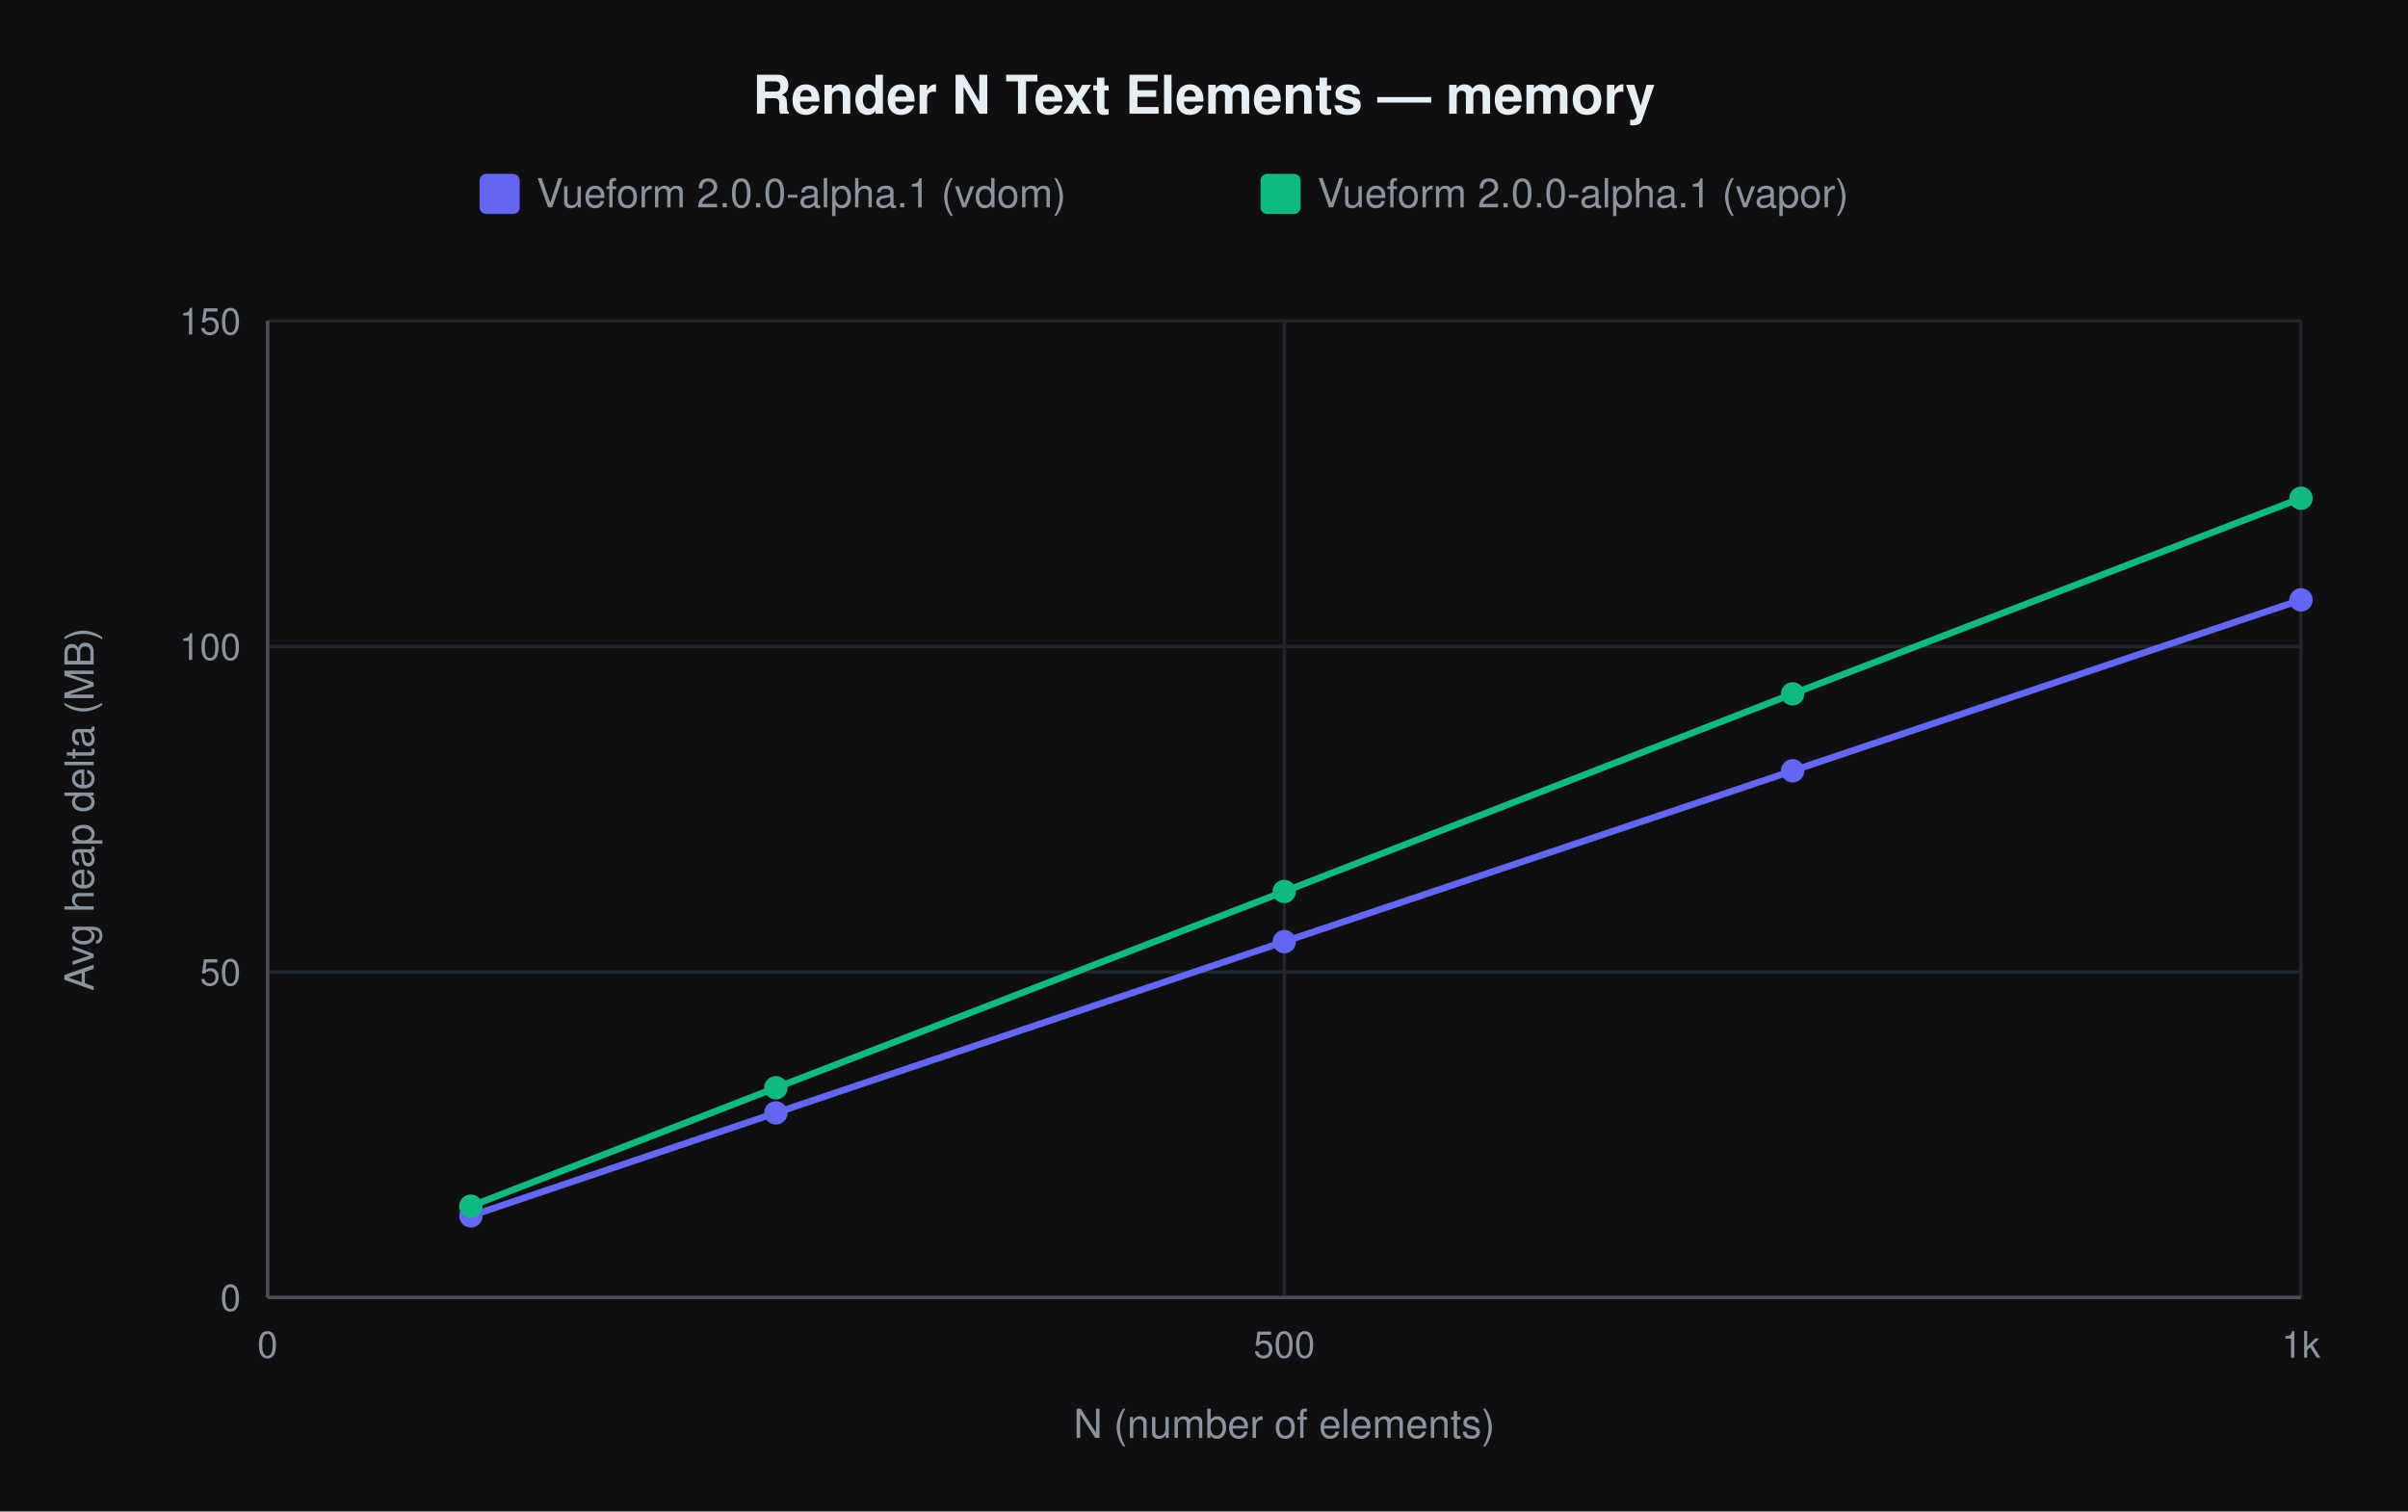
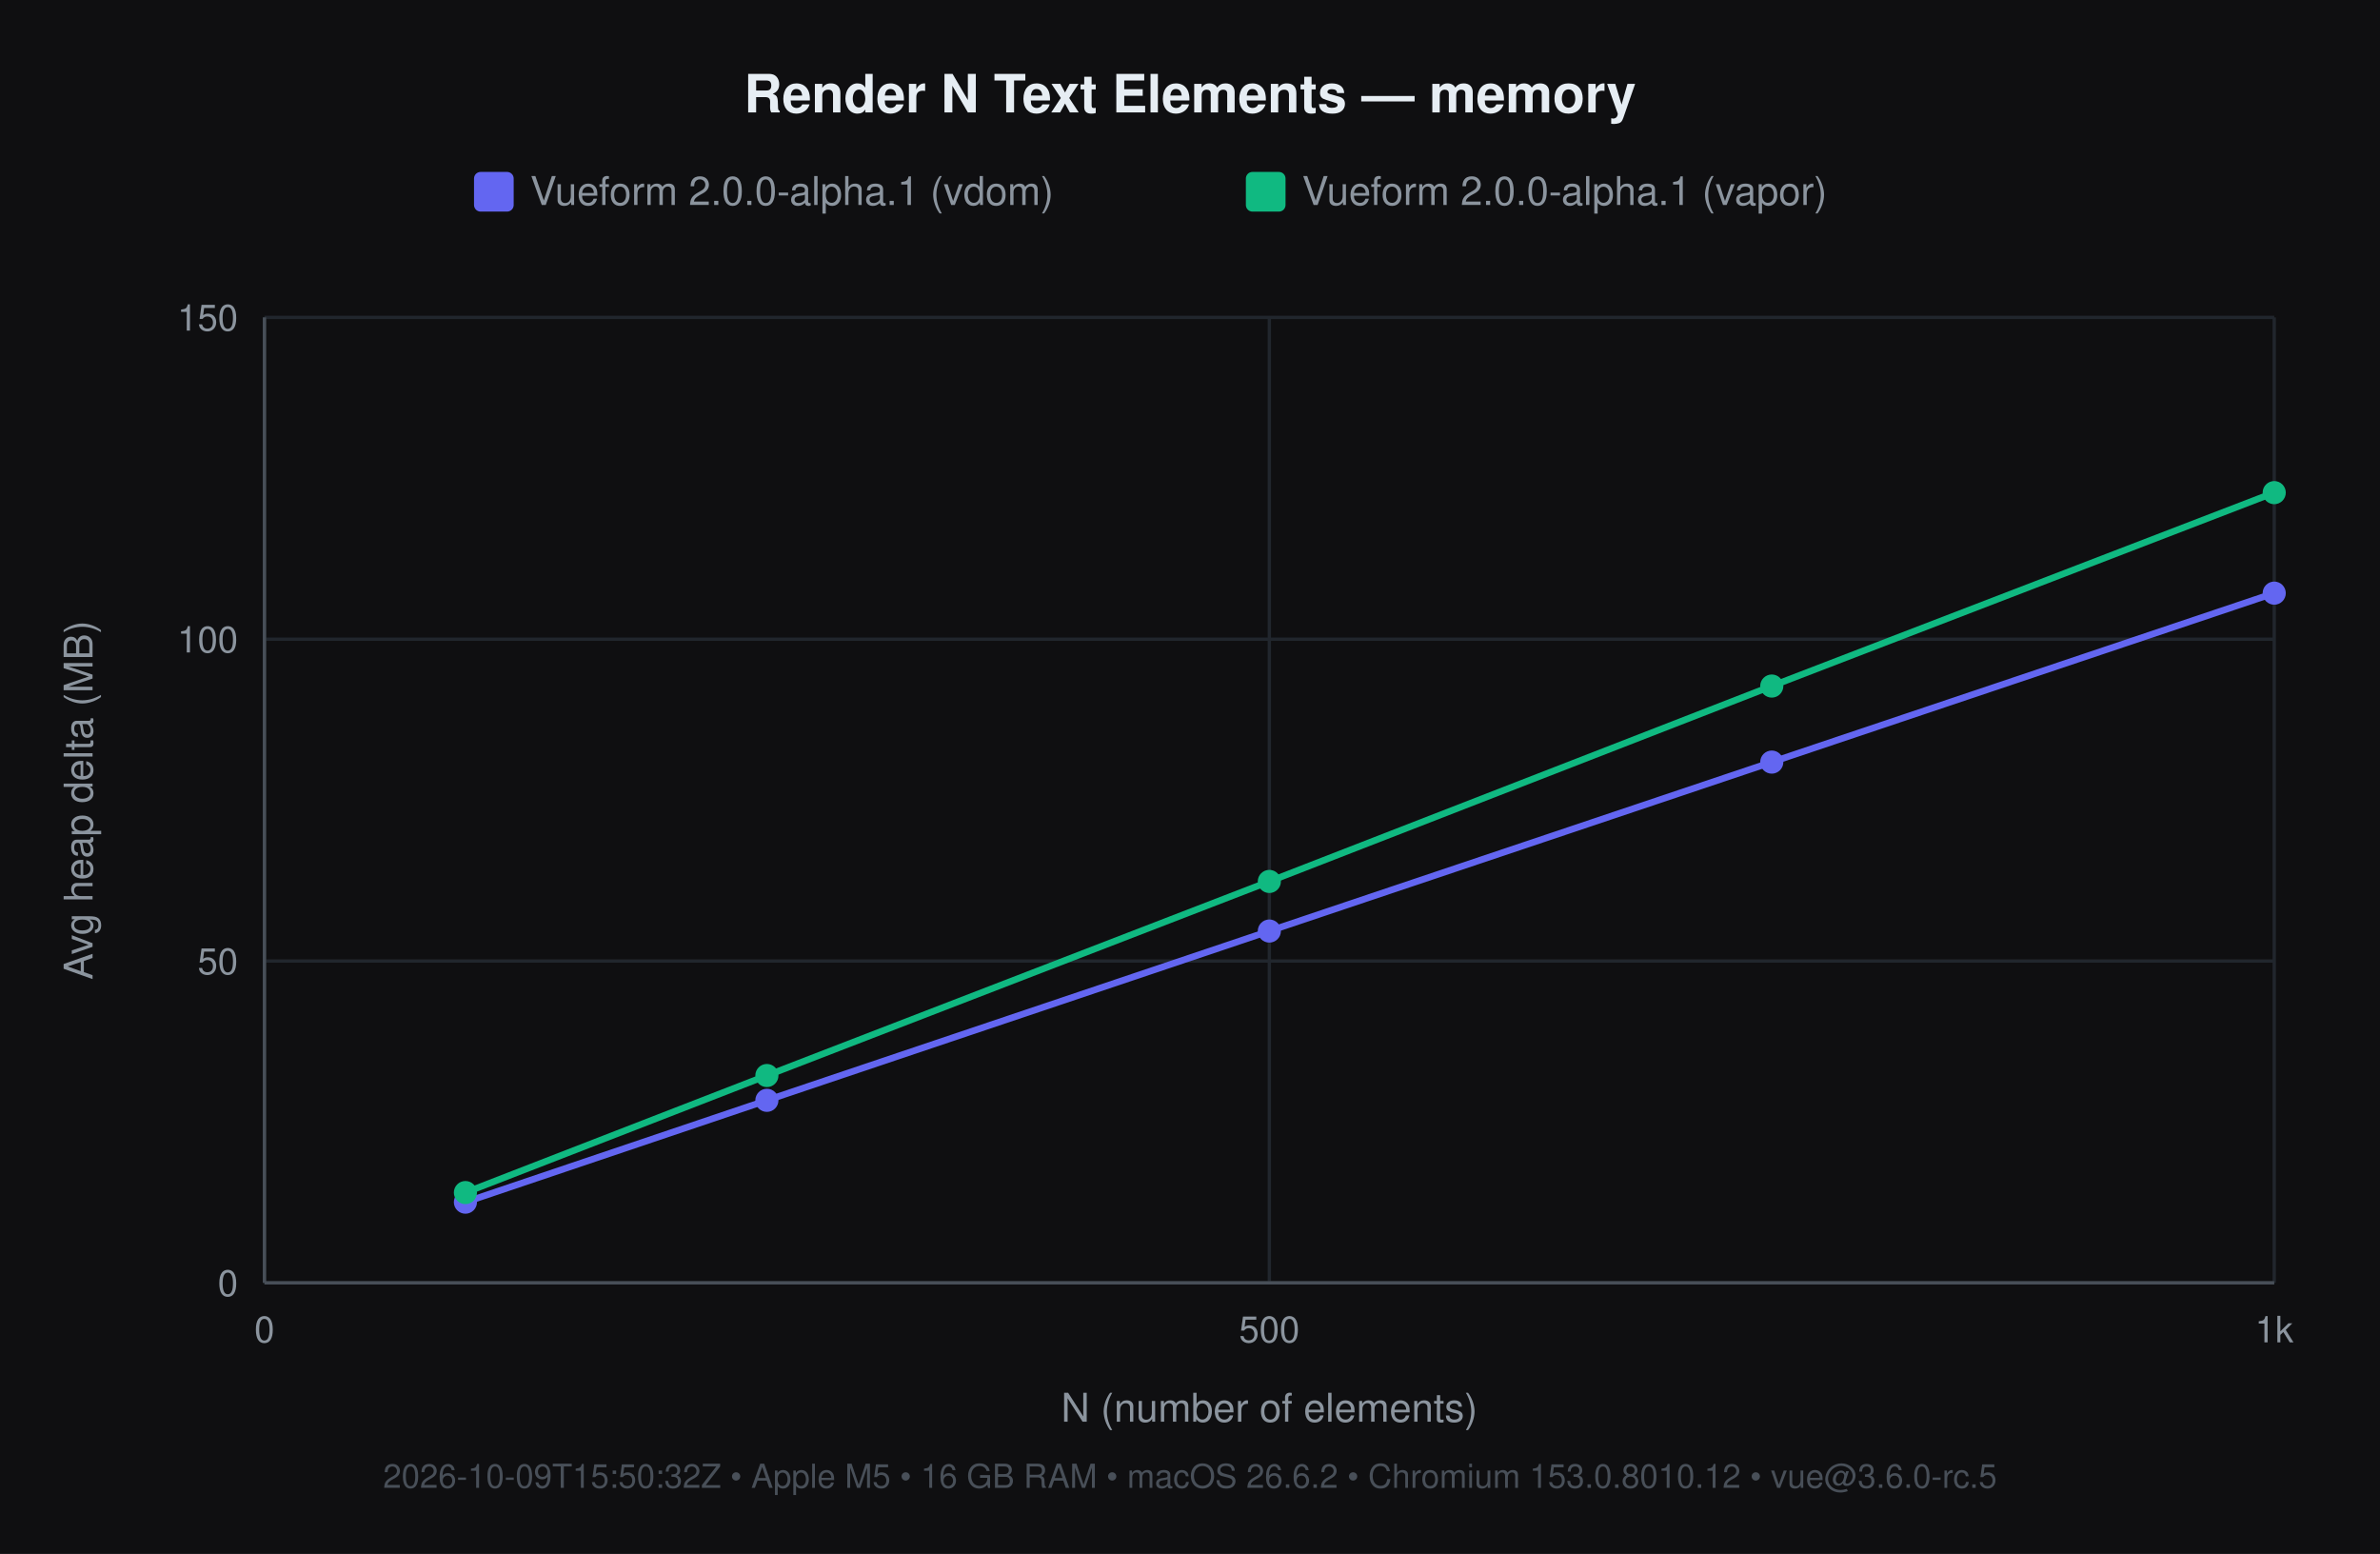
- <svg xmlns="http://www.w3.org/2000/svg" width="720" height="452" viewBox="0 0 720 452" font-family="-apple-system, 'Segoe UI', Helvetica, Arial, sans-serif">
-   <rect width="720" height="452" fill="#0f0f11" />
+ <svg xmlns="http://www.w3.org/2000/svg" width="720" height="470" viewBox="0 0 720 470" font-family="-apple-system, 'Segoe UI', Helvetica, Arial, sans-serif">
+   <rect width="720" height="470" fill="#0f0f11" />
  <text x="360" y="34" font-size="16" font-weight="600" fill="#e6edf3" text-anchor="middle">Render N Text Elements — memory</text>
  <rect x="143.4" y="52" width="12" height="12" rx="2" fill="#6366f1" />
  <text x="160.4" y="62" font-size="12" fill="#8b949e">Vueform 2.0.0-alpha.1 (vdom)</text>
  <rect x="376.9" y="52" width="12" height="12" rx="2" fill="#10b981" />
  <text x="393.9" y="62" font-size="12" fill="#8b949e">Vueform 2.0.0-alpha.1 (vapor)</text>
  <line x1="80" y1="388" x2="688" y2="388" stroke="#21262d" stroke-width="1" />
  <text x="72" y="392" font-size="11" fill="#8b949e" text-anchor="end">0</text>
  <line x1="80" y1="290.667" x2="688" y2="290.667" stroke="#21262d" stroke-width="1" />
  <text x="72" y="294.667" font-size="11" fill="#8b949e" text-anchor="end">50</text>
  <line x1="80" y1="193.333" x2="688" y2="193.333" stroke="#21262d" stroke-width="1" />
  <text x="72" y="197.333" font-size="11" fill="#8b949e" text-anchor="end">100</text>
  <line x1="80" y1="96" x2="688" y2="96" stroke="#21262d" stroke-width="1" />
  <text x="72" y="100" font-size="11" fill="#8b949e" text-anchor="end">150</text>
  <line x1="80" y1="96" x2="80" y2="388" stroke="#21262d" stroke-width="1" />
  <text x="80" y="406" font-size="11" fill="#8b949e" text-anchor="middle">0</text>
  <line x1="384" y1="96" x2="384" y2="388" stroke="#21262d" stroke-width="1" />
  <text x="384" y="406" font-size="11" fill="#8b949e" text-anchor="middle">500</text>
  <line x1="688" y1="96" x2="688" y2="388" stroke="#21262d" stroke-width="1" />
  <text x="688" y="406" font-size="11" fill="#8b949e" text-anchor="middle">1k</text>
  <line x1="80" y1="388" x2="688" y2="388" stroke="#484f58" stroke-width="1" />
  <line x1="80" y1="96" x2="80" y2="388" stroke="#484f58" stroke-width="1" />
  <text x="384" y="430" font-size="12" fill="#8b949e" text-anchor="middle">N (number of elements)</text>
  <text x="28" y="242" font-size="12" fill="#8b949e" text-anchor="middle" transform="rotate(-90 28 242)">Avg heap delta (MB)</text>
+   <text x="360" y="450" font-size="10" fill="#484f58" text-anchor="middle">2026-10-09T15:50:32Z • Apple M5 • 16 GB RAM • macOS 26.6.2 • Chromium 153.0.8010.12 • vue@3.6.0-rc.5</text>
  <polyline points="140.8,363.6 232.0,332.8 384.0,281.6 536.0,230.5 688.0,179.4" fill="none" stroke="#6366f1" stroke-width="2" />
  <circle cx="140.8" cy="363.6" r="3.5" fill="#6366f1" />
  <circle cx="232.0" cy="332.8" r="3.5" fill="#6366f1" />
  <circle cx="384.0" cy="281.6" r="3.5" fill="#6366f1" />
  <circle cx="536.0" cy="230.5" r="3.5" fill="#6366f1" />
  <circle cx="688.0" cy="179.4" r="3.5" fill="#6366f1" />
  <polyline points="140.8,360.7 232.0,325.3 384.0,266.6 536.0,207.5 688.0,149.0" fill="none" stroke="#10b981" stroke-width="2" />
  <circle cx="140.8" cy="360.7" r="3.5" fill="#10b981" />
  <circle cx="232.0" cy="325.3" r="3.5" fill="#10b981" />
  <circle cx="384.0" cy="266.6" r="3.5" fill="#10b981" />
  <circle cx="536.0" cy="207.5" r="3.5" fill="#10b981" />
  <circle cx="688.0" cy="149.0" r="3.5" fill="#10b981" />
</svg>
